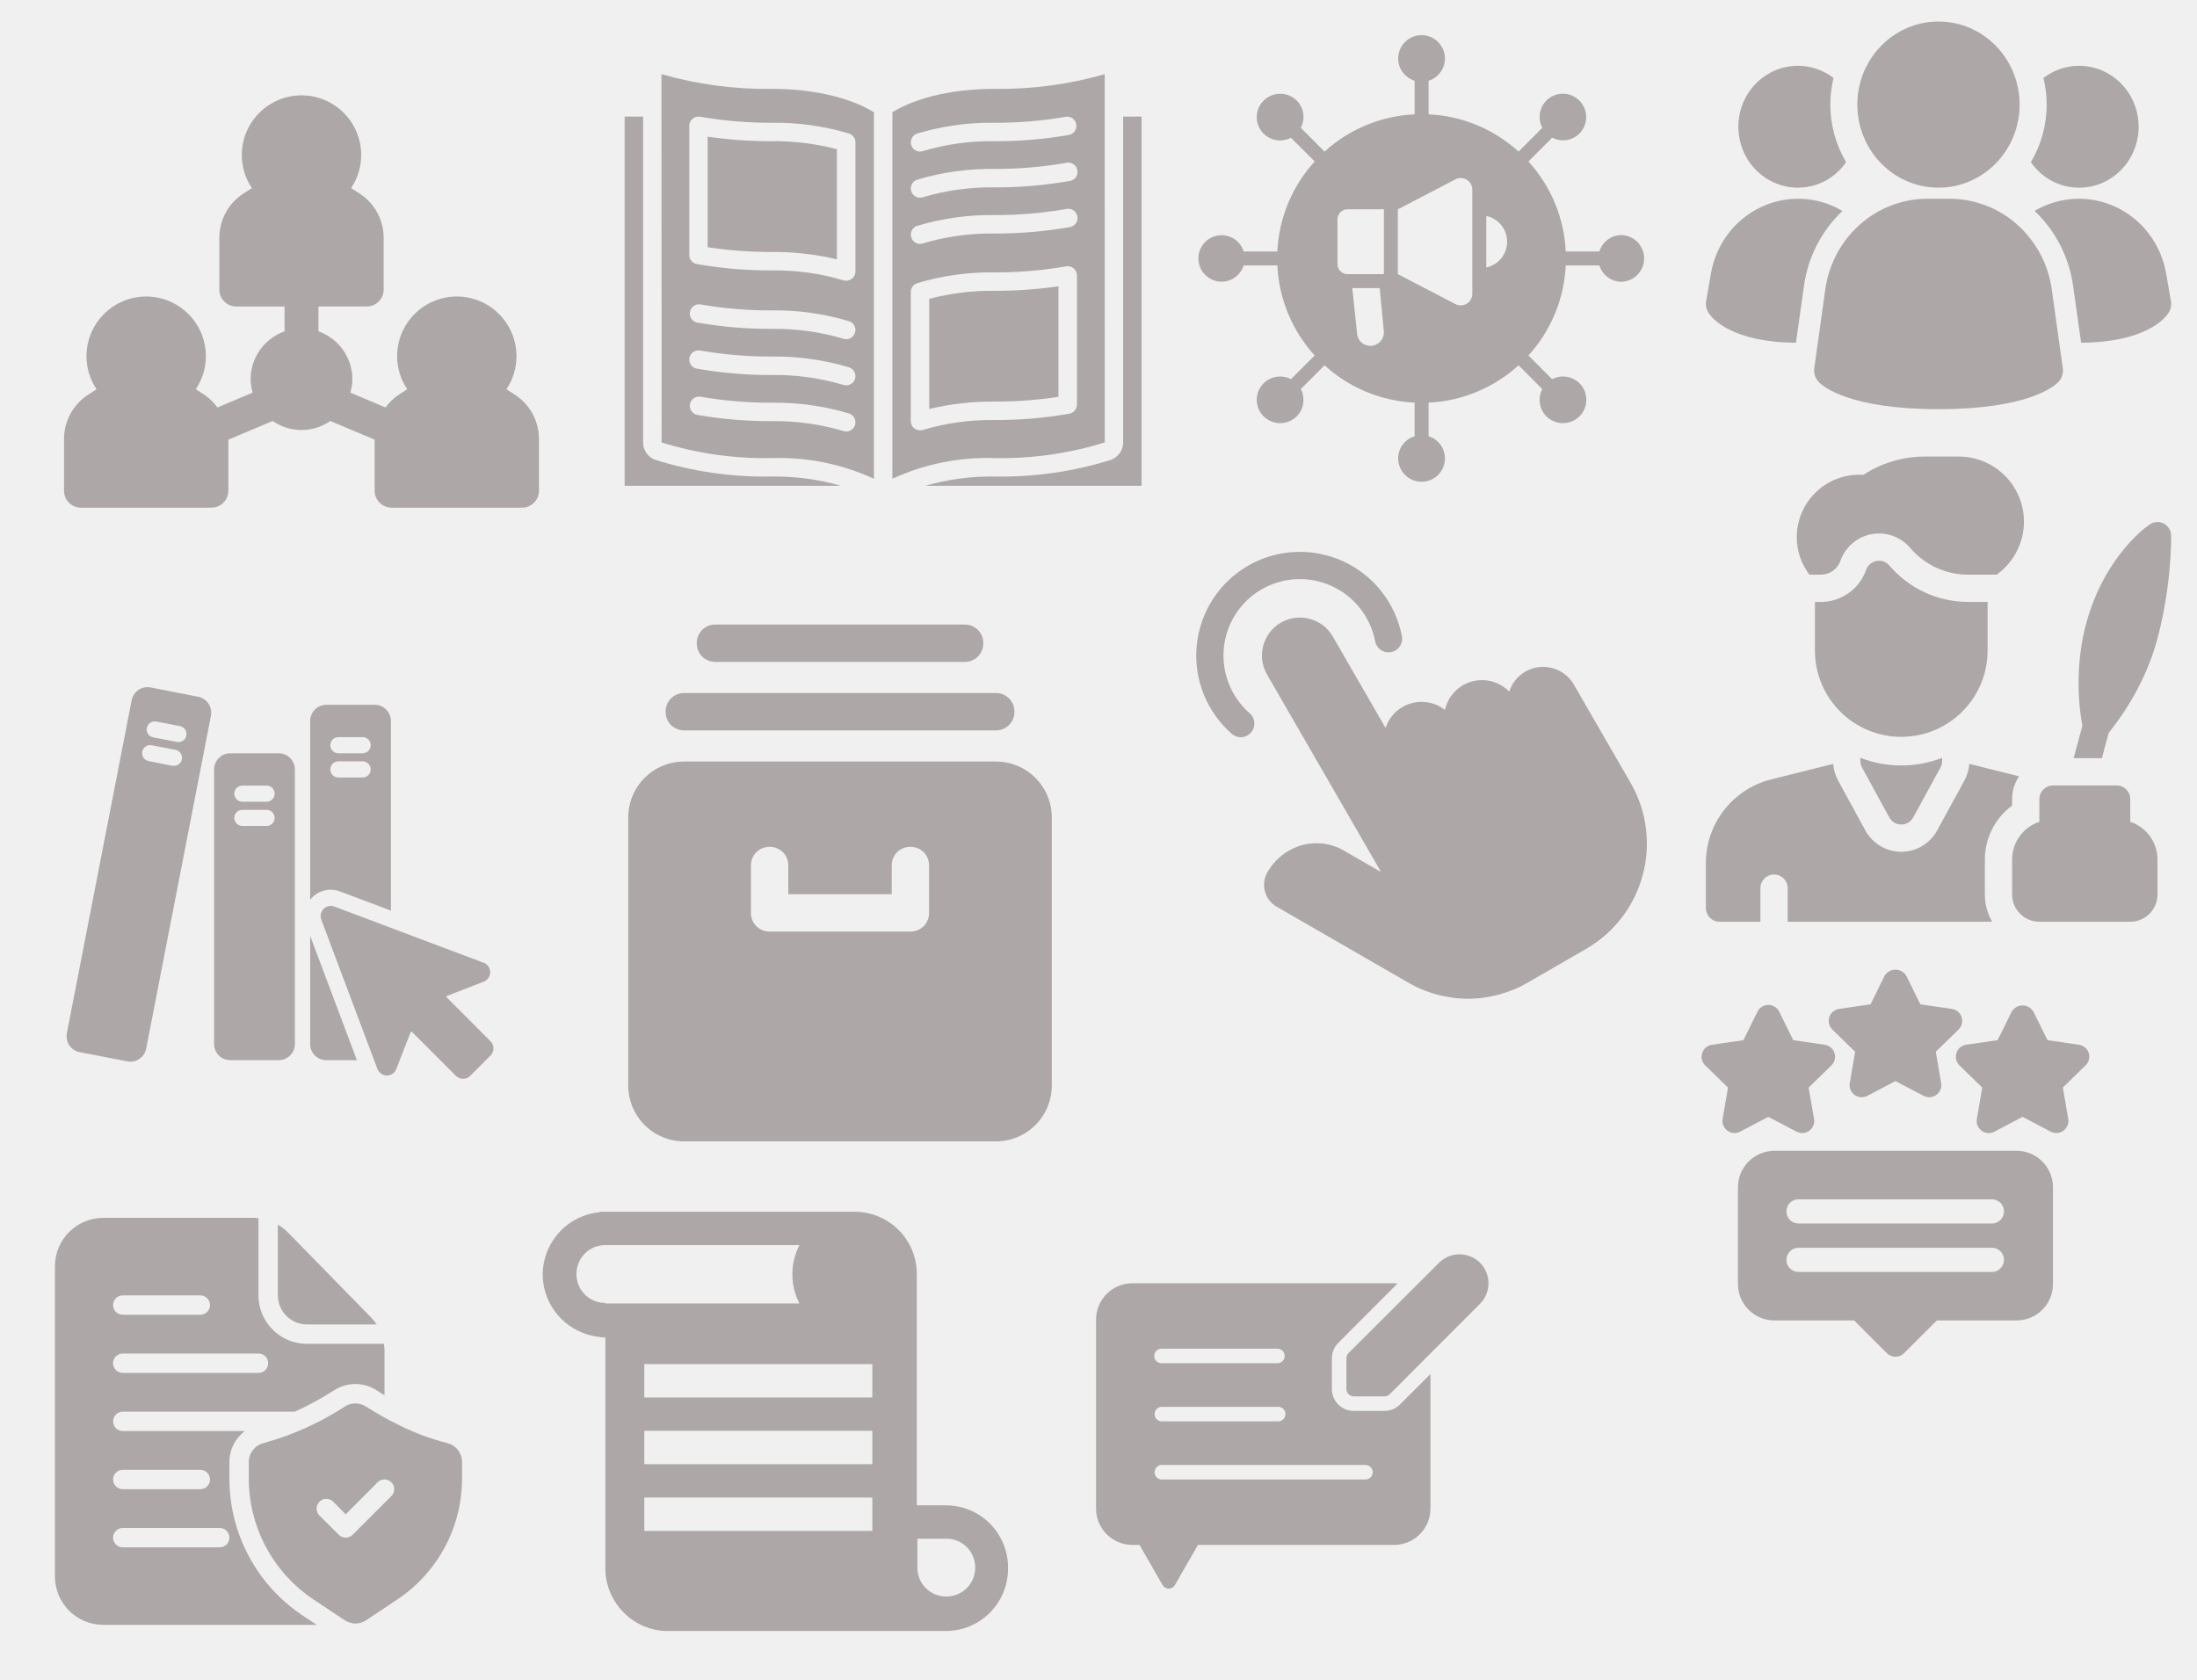
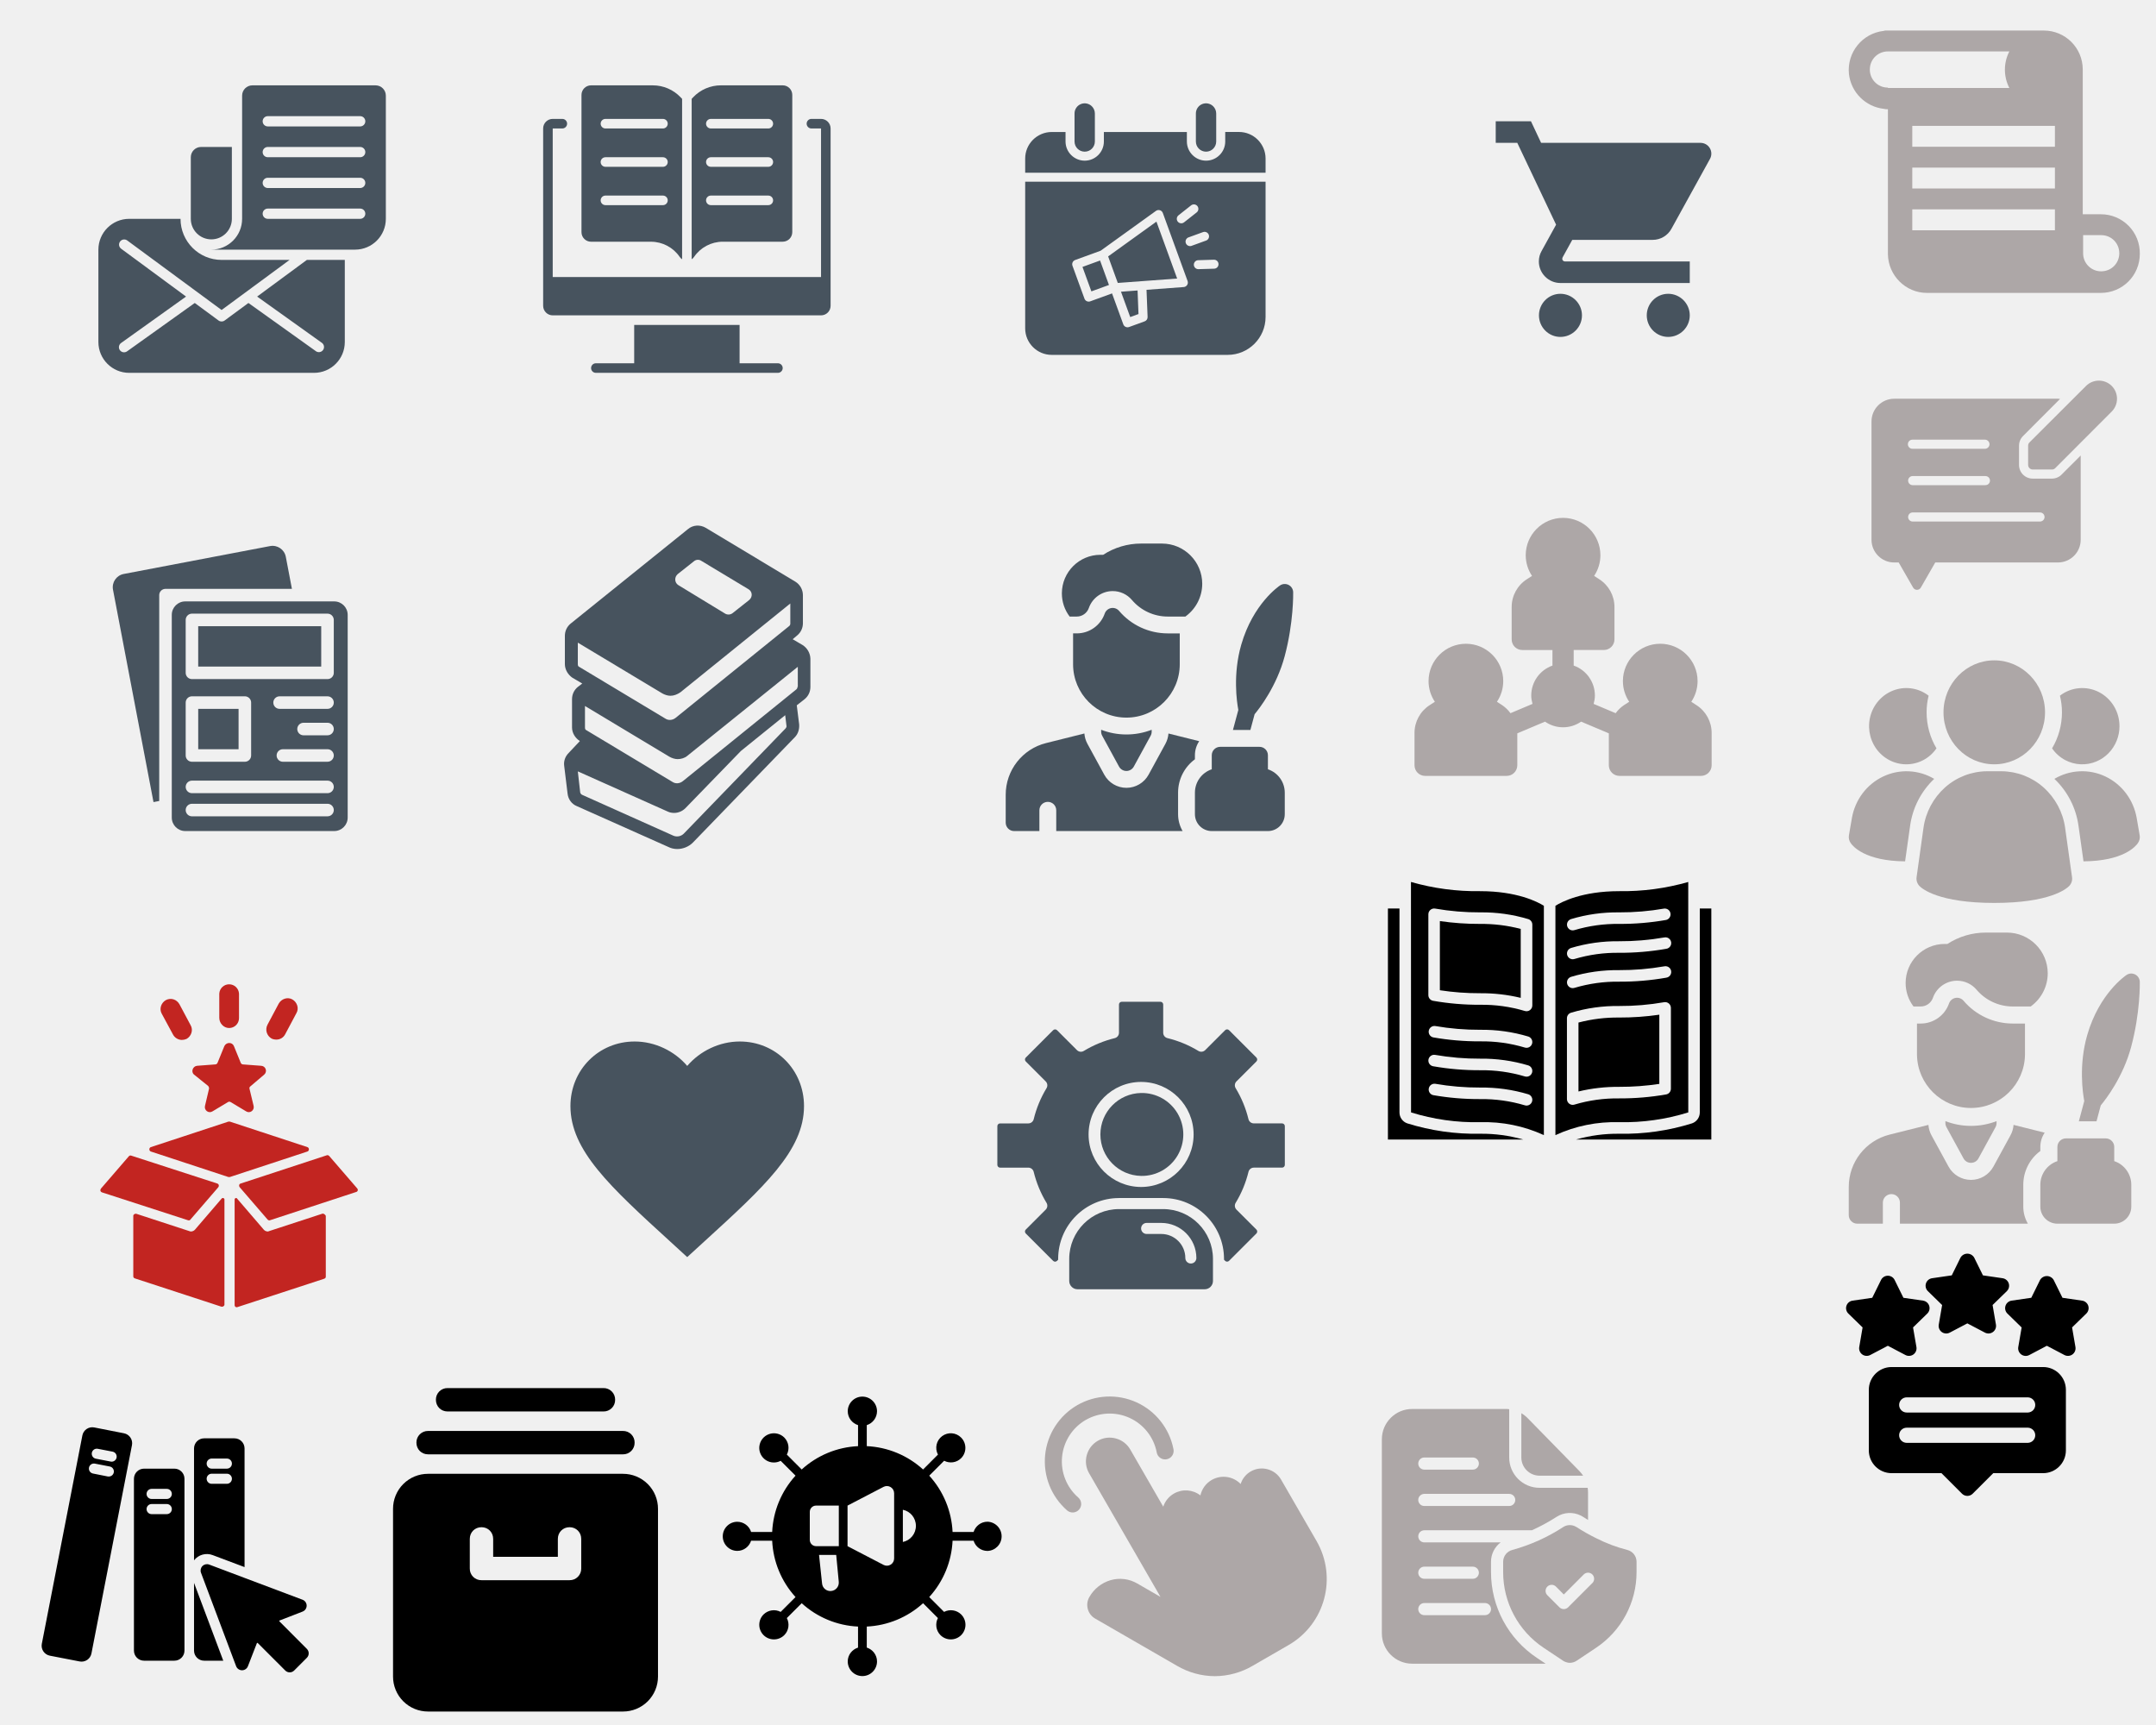
- <svg xmlns="http://www.w3.org/2000/svg" width="102" height="78" viewBox="0 0 102 78">
-   <view id="svg-sidebar-01" viewBox="28 0 26 26" />
-   <svg width="26" height="26" fill="none" viewBox="-1 -1 26 26" x="28">
-     <g clip-path="url(#aclip0_6001_8340)" fill="#ADA7A7">
+ <svg xmlns="http://www.w3.org/2000/svg" width="160" height="128" viewBox="0 0 160 128">
+   <view id="svg-controls-01" viewBox="0 0 34 34" />
+   <svg width="34" height="34" fill="none" viewBox="-1 -1 34 34">
+     <path d="M14.684 16.762a1.524 1.524 0 01-1.524-1.524v-4.572c0-.42.341-.761.762-.761h2.285v5.333c0 .841-.682 1.524-1.523 1.524z" fill="#47535E" />
+     <path d="M21.774 18.286l-3.692 2.72 4.823 3.446a.382.382 0 01-.444.62l-5.025-3.59-1.765 1.3a.38.38 0 01-.452 0l-1.765-1.3-5.026 3.59a.385.385 0 01-.532-.088.382.382 0 01.089-.532l4.823-3.446-4.827-3.557a.381.381 0 01.452-.613l7.012 5.167 5.045-3.717h-5.045a3.05 3.05 0 01-3.048-3.048h-3.81a2.288 2.288 0 00-2.285 2.286v6.857a2.288 2.288 0 002.286 2.286h13.714a2.288 2.288 0 002.286-2.286v-6.095h-2.814z" fill="#47535E" />
+     <path d="M14.682 17.524h10.667a2.286 2.286 0 002.285-2.286V6.095a.762.762 0 00-.762-.762H17.73a.762.762 0 00-.762.762v9.143a2.288 2.288 0 01-2.286 2.286zm3.81-2.667c0-.21.17-.38.38-.38h6.858a.38.38 0 110 .761h-6.858a.381.381 0 01-.38-.38zm0-2.286c0-.21.17-.38.38-.38h6.858a.38.38 0 110 .761h-6.858a.381.381 0 01-.38-.38zm0-2.285c0-.21.17-.381.38-.381h6.858a.38.38 0 110 .762h-6.858a.381.381 0 01-.38-.381zm0-2.286c0-.21.17-.381.38-.381h6.858a.38.38 0 110 .762h-6.858a.381.381 0 01-.38-.381z" fill="#47535E" />
+   </svg>
+   <view id="svg-controls-02" viewBox="34 0 34 34" />
+   <svg width="34" height="34" fill="none" viewBox="-1 -1 34 34" x="34">
+     <path fill-rule="evenodd" clip-rule="evenodd" d="M15.513 6.223l.107.113v11.903a.651.651 0 01-.178-.175 2.584 2.584 0 00-2.135-1.127H8.864a.71.71 0 01-.711-.711V6.045a.71.71 0 01.711-.712h4.582c.783 0 1.53.322 2.067.89zm-.96 1.955c0 .196-.16.355-.356.355H9.931a.355.355 0 110-.71h4.266c.197 0 .356.158.356.355zm0 2.844c0 .197-.16.356-.356.356H9.931a.355.355 0 110-.711h4.266c.197 0 .356.159.356.355zm0 2.845c0 .196-.16.355-.356.355H9.931a.355.355 0 110-.71h4.266c.197 0 .356.158.356.355zM16.33 18.24V6.335l.106-.113a2.844 2.844 0 012.067-.89h4.582a.71.71 0 01.711.711v10.182a.71.71 0 01-.711.71h-4.443c-.854 0-1.653.422-2.135 1.128a.652.652 0 01-.178.175zm5.688-9.707a.355.355 0 100-.71h-4.266a.355.355 0 100 .71h4.266zm0 2.845a.355.355 0 100-.711h-4.266a.355.355 0 100 .71h4.266zm0 2.844a.355.355 0 100-.71h-4.266a.355.355 0 100 .71h4.266z" fill="#47535E" />
+     <path d="M6.73 7.822a.355.355 0 110 .711h-.712v11.022H25.93V8.533h-.712a.355.355 0 110-.711h.712a.71.71 0 01.71.711V21.69a.71.71 0 01-.71.71H6.018a.71.71 0 01-.71-.71V8.533a.71.71 0 01.71-.711h.712zM12.064 23.111h7.822v2.845h2.844a.355.355 0 110 .71H9.22a.355.355 0 110-.71h2.844V23.11z" fill="#47535E" />
+   </svg>
+   <view id="svg-controls-03" viewBox="0 34 34 34" />
+   <svg width="34" height="34" fill="none" viewBox="-1 -1 34 34" y="34">
+     <path d="M16.704 17.6H13.71v2.995h2.995V17.6zM22.838 11.466h-9.129v2.995h9.129v-2.995z" fill="#47535E" />
+     <path d="M24.802 10.626a1 1 0 00-1-1H12.748a1 1 0 00-1 1v15.04a1 1 0 001 1h11.054a1 1 0 001-1v-15.04zM12.78 17.134c0-.258.209-.466.466-.466h3.926c.257 0 .465.208.465.466v3.926a.465.465 0 01-.465.465h-3.926a.465.465 0 01-.466-.465v-3.926zm10.526 8.44h-10.06a.465.465 0 110-.932h10.06a.465.465 0 110 .931zm0-1.718h-10.06a.465.465 0 110-.931h10.06a.465.465 0 110 .931zm0-2.331h-3.312a.465.465 0 110-.931h3.312a.465.465 0 110 .93zm0-1.963h-1.78a.465.465 0 110-.931h1.78a.465.465 0 110 .93zm0-1.963h-3.558a.465.465 0 110-.93h3.558a.465.465 0 110 .93zm.465-2.674a.465.465 0 01-.465.466h-10.06a.465.465 0 01-.466-.466V11c0-.257.209-.466.466-.466h10.06c.257 0 .465.209.465.466v3.925z" fill="#47535E" />
+     <path d="M20.21 6.315a1 1 0 00-1.17-.794L8.181 7.59a1 1 0 00-.795 1.17l3.005 15.757.425-.081V9.16c0-.257.208-.465.465-.465h9.383l-.454-2.38z" fill="#47535E" />
+   </svg>
+   <view id="svg-controls-04" viewBox="34 34 34 34" />
+   <svg width="34" height="34" fill="none" viewBox="-1 -1 34 34" x="34" y="34">
+     <path d="M24.56 12.863l-.733-.43.328-.278c.278-.227.43-.555.43-.91V9.149a1.18 1.18 0 00-.556-.985L17.383 4.17c-.43-.253-.96-.227-1.34.101l-8.693 7c-.278.227-.43.556-.43.91v2.097c0 .404.228.784.557 1.011l.733.43-.329.252c-.278.228-.43.556-.43.91v2.098c0 .404.228.783.582 1.01l-.834.885c-.253.252-.38.606-.329.96l.253 2.072c.05.405.303.758.682.91l6.798 3.032c.202.102.43.152.657.152.43 0 .86-.177 1.162-.48l7.556-7.809c.253-.252.354-.606.329-.96l-.177-1.415.581-.455c.278-.227.43-.556.43-.91v-2.097a1.247 1.247 0 00-.581-1.011zm-9.275-5.256l1.213-.96a.454.454 0 01.556-.026l3.488 2.098c.303.177.328.58.05.808l-1.213.96a.497.497 0 01-.556.051l-3.487-2.123c-.278-.176-.303-.58-.05-.808zM7.982 14.48c-.076-.025-.101-.1-.101-.202v-1.592l6.267 3.765c.177.101.404.177.607.177.252 0 .505-.1.732-.252L23.65 9.78v1.491a.23.23 0 01-.076.177l-8.44 6.823c-.228.177-.531.202-.758.05l-6.394-3.84zm15.314 4.574l-7.556 7.809a.706.706 0 01-.758.152L8.21 23.982c-.076-.025-.127-.101-.152-.177l-.177-1.567 6.671 2.982c.152.076.329.101.48.101.304 0 .607-.126.835-.353l4.119-4.246 3.285-2.653.1.834a.279.279 0 01-.075.151zm.884-3.083a.23.23 0 01-.075.177l-8.44 6.823c-.228.177-.531.202-.759.05l-6.393-3.84c-.076-.026-.101-.102-.101-.203v-1.592l6.267 3.766c.177.1.404.177.606.177.253 0 .531-.076.733-.253l8.188-6.596v1.491h-.026z" fill="#47535E" />
+   </svg>
+   <view id="svg-controls-05" viewBox="68 0 34 34" />
+   <svg width="34" height="34" fill="none" viewBox="-1 -1 34 34" x="68">
+     <path d="M24.92 19.957v-7.474H7.08v10.884c0 .54.222 1.033.578 1.389.356.355.848.577 1.389.577h13.059a2.813 2.813 0 002.814-2.813v-2.564.001zm-6.041-4.465a.333.333 0 11-.413-.522l.928-.732a.332.332 0 11.413.523l-.928.731zm.528 1.757a.334.334 0 01-.228-.626l1.11-.404a.334.334 0 01.229.627l-1.11.403zm.516 1.724a.333.333 0 01-.018-.665l1.18-.036a.333.333 0 01.02.666l-1.182.035zm-3.838 1.532l.08 2.015a.332.332 0 01-.22.326l-1.156.42a.334.334 0 01-.427-.198l-.836-2.296-1.619.589a.334.334 0 01-.427-.2l-.89-2.441a.334.334 0 01.2-.427l1.89-.689 4.107-2.957a.334.334 0 01.508.156l1.838 5.05a.334.334 0 01-.29.447l-2.76.205h.002zm-2.787-.359l-.66-1.815-1.306.475.661 1.815 1.305-.475zm-.061-2.12l.716 1.969 4.405-.326-1.537-4.224-3.584 2.581zm.953 2.62l.685 1.881.614-.224-.068-1.749-1.23.092zm10.73-8.831V10.76c0-.54-.222-1.032-.578-1.389a1.962 1.962 0 00-1.389-.578h-1.027V9.5c0 .392-.16.748-.418 1.005a1.42 1.42 0 01-2.01 0A1.42 1.42 0 0119.08 9.5v-.705h-6.16V9.5c0 .392-.16.748-.417 1.005a1.42 1.42 0 01-2.01 0 1.419 1.419 0 01-.418-1.005v-.705H9.047c-.54 0-1.032.222-1.39.578a1.963 1.963 0 00-.577 1.389v1.054h17.84zm-3.885-4.926a.753.753 0 00-1.287.532V9.5a.753.753 0 101.509 0V7.421a.76.76 0 00-.222-.532zm-9.005 0a.753.753 0 00-1.287.532V9.5a.753.753 0 101.509 0V7.421a.753.753 0 00-.222-.532z" fill="#47535E" />
+   </svg>
+   <view id="svg-controls-06" viewBox="68 34 34 34" />
+   <svg width="34" height="34" fill="none" viewBox="-1 -1 34 34" x="68" y="34">
+     <path d="M12.718 19.15v.142c0 .104.026.207.076.299l1.25 2.291a.625.625 0 001.098 0l1.25-2.291a.626.626 0 00.076-.3v-.14a5.182 5.182 0 01-1.875.349c-.66 0-1.293-.124-1.875-.35zm5.833-4.858V12h-.892a4.739 4.739 0 01-3.61-1.67.625.625 0 00-1.066.199 2.197 2.197 0 01-2.074 1.47h-.274v2.292a3.958 3.958 0 007.916 0z" fill="#47535E" />
+     <path d="M10.91 10.75c.402 0 .761-.255.894-.634a1.879 1.879 0 011.772-1.256c.55 0 1.07.241 1.426.66a3.482 3.482 0 002.658 1.23h1.309l.055-.042A3 3 0 0020.22 8.32a2.99 2.99 0 00-2.986-2.986h-1.554a5.153 5.153 0 00-2.814.834h-.203a2.863 2.863 0 00-2.86 2.86c0 .63.203 1.23.578 1.723h.53zm8.767 10.59v-.298c0-.372.11-.736.318-1.044l-2.282-.57a1.88 1.88 0 01-.223.761l-1.25 2.292a1.874 1.874 0 01-3.292 0l-1.25-2.292a1.88 1.88 0 01-.224-.762l-2.84.71a3.952 3.952 0 00-2.999 3.84v2.065c0 .345.28.625.625.625h1.875v-1.542a.625.625 0 011.25 0v1.542h9.378c-.22-.38-.336-.811-.336-1.25v-1.6a3.073 3.073 0 011.25-2.477zm5.417.743v-1.041a.625.625 0 00-.625-.625h-2.917a.625.625 0 00-.625.625v1.041a1.828 1.828 0 00-1.25 1.735v1.599c0 .69.56 1.25 1.25 1.25h4.167c.69 0 1.25-.56 1.25-1.25v-1.6c0-.786-.504-1.485-1.25-1.734zm-1.301-2.916l.314-1.171c.37-.445 1.634-2.076 2.229-4.294.67-2.502.634-4.665.632-4.756a.625.625 0 00-.97-.508c-.081.054-1.999 1.351-2.88 4.39-.64 2.21-.33 4.27-.22 4.852l-.4 1.487h1.295z" fill="#47535E" />
+   </svg>
+   <view id="svg-controls-07" viewBox="0 68 34 34" />
+   <svg width="34" height="34" fill="none" viewBox="-1 -1 34 34" y="68">
+     <path d="M14.44 11.574c.05.05.075.126.075.202l-.303 1.287c-.076.329.278.581.556.404l1.136-.681a.19.19 0 01.227 0l1.136.681c.278.177.631-.075.555-.404l-.303-1.262c-.025-.076 0-.151.076-.202l1.01-.858a.372.372 0 00-.227-.657l-1.338-.1a.19.19 0 01-.177-.127l-.505-1.237c-.126-.303-.555-.303-.707 0l-.505 1.237a.19.19 0 01-.177.126l-1.338.101c-.328.026-.48.455-.227.657l1.035.833zM15.455 19.93l-1.994 2.323a.405.405 0 01-.278.126c-.05 0-.076 0-.126-.025l-3.939-1.287c-.1-.026-.227.05-.227.151v4.494c0 .076.05.126.126.151l6.413 2.096c.1.025.227-.05.227-.152v-7.826c-.025-.076-.126-.126-.202-.05zM21.81 16.118l-5.755-1.893h-.101l-5.757 1.893c-.151.05-.151.278 0 .329l5.757 1.893h.1l5.757-1.893c.151-.051.151-.278 0-.329zM22.9 21.067l-3.938 1.287c-.05.026-.076.026-.101.026a.405.405 0 01-.278-.127l-1.994-2.322c-.05-.076-.177-.026-.177.075v7.827c0 .126.1.202.227.151l6.413-2.095c.076-.025.126-.076.126-.152v-4.519c-.05-.1-.177-.202-.278-.151z" fill="#C22521" />
+     <path d="M25.5 19.173l-2.071-2.398c-.05-.05-.126-.076-.177-.05l-6.387 2.095c-.126.025-.152.176-.076.277l2.07 2.399c.05.05.127.076.177.05l6.387-2.095c.127-.025.177-.177.076-.278zM13.13 21.496l2.07-2.399c.075-.1.05-.227-.076-.277l-6.387-2.07c-.076-.026-.127 0-.177.05l-2.07 2.398c-.076.101-.05.228.075.278l6.388 2.07c.075.026.151 0 .177-.05zM16.005 7.282a.733.733 0 00.732-.732V4.732a.733.733 0 00-1.464 0v1.793c0 .403.328.757.732.757zM19.158 8.065c.101.05.227.076.354.076.277 0 .53-.152.656-.404l.833-1.566c.202-.353.05-.808-.303-1.01-.353-.201-.808-.05-1.01.303l-.833 1.566a.768.768 0 00.303 1.035zM11.837 7.762a.757.757 0 00.656.404.891.891 0 00.354-.076c.353-.202.505-.657.303-1.01l-.834-1.565c-.202-.354-.63-.505-1.01-.303-.353.202-.504.656-.302 1.01l.833 1.54z" fill="#C22521" />
+   </svg>
+   <view id="svg-controls-08" viewBox="34 68 34 34" />
+   <svg width="34" height="34" fill="none" viewBox="-1 -1 34 34" x="34" y="68">
+     <path d="M16 24.282l-1.257-1.151c-4.463-4.072-7.41-6.767-7.41-10.054 0-2.694 2.098-4.795 4.767-4.795 1.508 0 2.955.706 3.9 1.813.945-1.107 2.392-1.813 3.9-1.813 2.67 0 4.767 2.101 4.767 4.795 0 3.287-2.947 5.982-7.41 10.054L16 24.28z" fill="#47535E" />
+   </svg>
+   <view id="svg-controls-09" viewBox="68 68 34 34" />
+   <svg width="34" height="34" fill="none" viewBox="-1 -1 34 34" x="68" y="68">
+     <path d="M14.041 19.898h3.282a4.518 4.518 0 014.513 4.512v.065l.083.083a.204.204 0 00.29 0l2.031-2.03a.204.204 0 000-.291l-1.48-1.48a.41.41 0 01-.06-.503 8.152 8.152 0 00.952-2.3.41.41 0 01.398-.313h2.094a.205.205 0 00.205-.205v-2.872a.205.205 0 00-.205-.205H24.05a.41.41 0 01-.399-.313c-.199-.815-.52-1.589-.951-2.3a.41.41 0 01.06-.503l1.48-1.48a.205.205 0 000-.29l-2.03-2.03a.204.204 0 00-.291 0l-1.48 1.479a.41.41 0 01-.503.06 8.15 8.15 0 00-2.3-.951.41.41 0 01-.313-.399V5.54a.205.205 0 00-.205-.206h-2.872a.205.205 0 00-.205.205v2.094a.41.41 0 01-.313.399c-.814.2-1.589.52-2.3.952a.41.41 0 01-.503-.06l-1.48-1.48a.204.204 0 00-.29 0l-2.03 2.03a.204.204 0 000 .29l1.479 1.48a.41.41 0 01.06.503 8.15 8.15 0 00-.951 2.3.41.41 0 01-.398.313H5.22a.205.205 0 00-.205.205v2.872c0 .113.092.205.205.205h2.094c.189 0 .353.13.398.313.2.815.52 1.589.952 2.3a.41.41 0 01-.06.503l-1.48 1.48a.204.204 0 000 .29l2.03 2.031a.204.204 0 00.29 0l.083-.083v-.065a4.518 4.518 0 014.513-4.512zm1.641-8.616a3.902 3.902 0 013.898 3.898 3.902 3.902 0 01-3.898 3.897 3.902 3.902 0 01-3.897-3.898 3.902 3.902 0 013.897-3.897z" fill="#47535E" />
+     <path d="M10.964 26.667H20.4c.34 0 .616-.276.616-.616V24.41a3.697 3.697 0 00-3.693-3.692h-3.282a3.697 3.697 0 00-3.692 3.692v1.641c0 .34.276.616.615.616zm5.129-4.923h1.088a2.607 2.607 0 012.604 2.603.41.41 0 01-.82 0c0-.983-.8-1.783-1.784-1.783h-1.088a.41.41 0 010-.82zM15.683 18.256a3.077 3.077 0 100-6.153 3.077 3.077 0 000 6.153z" fill="#47535E" />
+   </svg>
+   <view id="svg-controls-10" viewBox="102 0 34 34" />
+   <svg width="34" height="34" fill="none" viewBox="-1 -1 34 34" x="102">
+     <path d="M12.8 20.8c-.88 0-1.592.72-1.592 1.6 0 .88.712 1.6 1.592 1.6.88 0 1.6-.72 1.6-1.6 0-.88-.72-1.6-1.6-1.6zM8 8v1.6h1.6l2.88 6.072-1.08 1.96c-.128.224-.2.488-.2.768 0 .88.72 1.6 1.6 1.6h9.6v-1.6h-9.264a.198.198 0 01-.2-.2l.024-.096.72-1.304h5.96c.6 0 1.128-.328 1.4-.824l2.864-5.192A.802.802 0 0023.2 9.6H11.368L10.616 8H8zm12.8 12.8c-.88 0-1.592.72-1.592 1.6 0 .88.712 1.6 1.592 1.6.88 0 1.6-.72 1.6-1.6 0-.88-.72-1.6-1.6-1.6z" fill="#47535E" />
+   </svg>
+   <view id="svg-sidebar-01" viewBox="102 62 26 26" />
+   <svg width="26" height="26" viewBox="-1 -1 26 26" x="102" y="62">
+     <g clip-path="url(#kclip0_6001_8340)">
      <path d="M1.71 2.444l.006 17.1c1.658.516 3.39.762 5.127.726 1.63-.05 3.248.278 4.73.959V4.211c-.472-.293-1.99-1.084-4.73-1.084a17.651 17.651 0 01-5.132-.683zm8.986 16.293a.429.429 0 01-.537.28 11.052 11.052 0 00-3.318-.461 19.768 19.768 0 01-3.487-.294.429.429 0 01.152-.843 18.94 18.94 0 003.335.28c1.21-.016 2.416.152 3.575.5a.428.428 0 01.28.538zm0-2.143a.429.429 0 01-.537.28 11.049 11.049 0 00-3.318-.46 19.758 19.758 0 01-3.487-.295.428.428 0 01.152-.843c1.101.191 2.217.285 3.335.28 1.21-.016 2.416.153 3.575.5a.43.43 0 01.28.538zm0-2.143a.43.43 0 01-.537.28 11.052 11.052 0 00-3.318-.46 19.768 19.768 0 01-3.487-.295.429.429 0 01.152-.843 18.94 18.94 0 003.335.28c1.21-.016 2.416.153 3.575.5a.43.43 0 01.28.538zm.02-8.842v6a.43.43 0 01-.557.408 11.055 11.055 0 00-3.318-.46 19.806 19.806 0 01-3.487-.294.428.428 0 01-.353-.421v-6a.429.429 0 01.505-.422c1.101.192 2.217.285 3.335.28a11.89 11.89 0 013.575.5.429.429 0 01.3.409z" />
      <path fill-rule="evenodd" clip-rule="evenodd" d="M20.141 17.426v-5.132c-.988.143-1.985.213-2.983.21a11.383 11.383 0 00-3.017.372v5.114a12.46 12.46 0 013.017-.343c.999.004 1.996-.07 2.983-.22zM3.855 5.346v5.133c.988.15 1.985.225 2.983.221a12.46 12.46 0 013.017.343V5.929c-.984-.258-1.999-.383-3.017-.372a20.33 20.33 0 01-2.983-.21z" />
      <path fill-rule="evenodd" clip-rule="evenodd" d="M1.433 20.356a.857.857 0 01-.576-.812V4.414H0v17.142h10.04a11.17 11.17 0 00-3.199-.429 17.028 17.028 0 01-5.408-.771z" />
      <path d="M22.29 19.544l-.003-17.099a17.648 17.648 0 01-5.127.682c-2.741 0-4.259.79-4.73 1.084v17.018c1.481-.681 3.1-1.01 4.73-.959 1.738.035 3.47-.21 5.13-.726zM13.586 5.2a11.892 11.892 0 013.574-.5 18.954 18.954 0 003.336-.28.429.429 0 01.151.843c-1.151.201-2.318.3-3.487.294a11.051 11.051 0 00-3.317.46.421.421 0 01-.407-.083.429.429 0 01.15-.734zm0 2.143a11.892 11.892 0 013.574-.5 18.955 18.955 0 003.336-.28.429.429 0 11.151.843c-1.151.2-2.318.3-3.487.294a11.051 11.051 0 00-3.317.46.421.421 0 01-.407-.084.428.428 0 01.15-.733zm0 2.143a11.892 11.892 0 013.574-.5 18.955 18.955 0 003.336-.28.429.429 0 11.151.843c-1.151.2-2.318.3-3.487.294a11.053 11.053 0 00-3.317.46.42.42 0 01-.407-.084.428.428 0 01.15-.733zm.129 9.498a.429.429 0 01-.43-.428v-6a.429.429 0 01.3-.408 11.879 11.879 0 013.575-.5 18.94 18.94 0 003.336-.281.428.428 0 01.504.422v6a.429.429 0 01-.353.421c-1.151.201-2.318.3-3.487.294a11.052 11.052 0 00-3.317.46.431.431 0 01-.128.02z" />
      <path fill-rule="evenodd" clip-rule="evenodd" d="M23.144 4.413v15.131a.858.858 0 01-.575.812c-1.75.546-3.576.807-5.41.771a11.153 11.153 0 00-3.198.429H24V4.413h-.857z" />
    </g>
    <defs>
-       <clipPath id="aclip0_6001_8340">
+       <clipPath id="kclip0_6001_8340">
        <path fill="#fff" d="M0 0h24v24H0z" />
      </clipPath>
    </defs>
  </svg>
-   <view id="svg-sidebar-02" viewBox="0 28 26 26" />
-   <svg width="26" height="26" fill="none" viewBox="-1 -1 26 26" y="28">
-     <path d="M8.197 3.353L5.99 2.92a.75.75 0 00-.878.597L2.104 18.975a.751.751 0 00.596.881l2.209.428a.747.747 0 00.877-.593l3.008-15.46a.75.75 0 00-.597-.878zm-1.12 3.21c-.026 0-.051-.001-.076-.004L5.9 6.34a.374.374 0 01.142-.735l1.106.214a.375.375 0 01-.07.743zM7.29 5.46a.415.415 0 01-.071-.007l-1.107-.214a.374.374 0 01.143-.735l1.106.214a.375.375 0 01-.071.742zm4.65.518H9.69a.752.752 0 00-.75.75v12.75a.75.75 0 00.75.75h2.25a.748.748 0 00.75-.75V6.728a.75.75 0 00-.75-.75zm-.563 3.375h-1.125a.375.375 0 110-.75h1.125a.375.375 0 010 .75zm0-1.125h-1.125a.375.375 0 110-.75h1.125a.375.375 0 010 .75zm2.022 6.225v5.025a.75.75 0 00.75.75h1.42l-2.17-5.775zm3-10.725h-2.25a.752.752 0 00-.75.75v8.302a1.21 1.21 0 011.387-.386l2.363.889V4.478a.752.752 0 00-.75-.75zm-.563 3.375h-1.125a.375.375 0 010-.75h1.125a.375.375 0 010 .75zm0-1.125h-1.125a.375.375 0 010-.75h1.125a.375.375 0 010 .75zm5.936 14.036l-.94.941a.467.467 0 01-.665 0l-2.04-2.04a.039.039 0 00-.016-.01.039.039 0 00-.047.021l-.664 1.71a.469.469 0 01-.878-.003l-.153-.405-2.453-6.525a.473.473 0 01.608-.608l2.625.99 4.305 1.62a.47.47 0 01.003.878l-1.71.663a.037.037 0 00-.023.048.037.037 0 00.012.016l2.036 2.04a.47.47 0 010 .664z" fill="#ADA7A7" />
+   <view id="svg-sidebar-02" viewBox="0 102 26 26" />
+   <svg width="26" height="26" viewBox="-1 -1 26 26" y="102">
+     <path d="M8.197 3.353L5.99 2.92a.75.75 0 00-.878.597L2.104 18.975a.751.751 0 00.596.881l2.209.428a.747.747 0 00.877-.593l3.008-15.46a.75.75 0 00-.597-.878zm-1.12 3.21c-.026 0-.051-.001-.076-.004L5.9 6.34a.374.374 0 01.142-.735l1.106.214a.375.375 0 01-.07.743zM7.29 5.46a.415.415 0 01-.071-.007l-1.107-.214a.374.374 0 01.143-.735l1.106.214a.375.375 0 01-.071.742zm4.65.518H9.69a.752.752 0 00-.75.75v12.75a.75.75 0 00.75.75h2.25a.748.748 0 00.75-.75V6.728a.75.75 0 00-.75-.75zm-.563 3.375h-1.125a.375.375 0 110-.75h1.125a.375.375 0 010 .75zm0-1.125h-1.125a.375.375 0 110-.75h1.125a.375.375 0 010 .75zm2.022 6.225v5.025a.75.75 0 00.75.75h1.42l-2.17-5.775zm3-10.725h-2.25a.752.752 0 00-.75.75v8.302a1.21 1.21 0 011.387-.386l2.363.889V4.478a.752.752 0 00-.75-.75zm-.563 3.375h-1.125a.375.375 0 010-.75h1.125a.375.375 0 010 .75zm0-1.125h-1.125a.375.375 0 010-.75h1.125a.375.375 0 010 .75zm5.936 14.036l-.94.941a.467.467 0 01-.665 0l-2.04-2.04a.039.039 0 00-.016-.01.039.039 0 00-.047.021l-.664 1.71a.469.469 0 01-.878-.003l-.153-.405-2.453-6.525a.473.473 0 01.608-.608l2.625.99 4.305 1.62a.47.47 0 01.003.878l-1.71.663a.037.037 0 00-.023.048.037.037 0 00.012.016l2.036 2.04a.47.47 0 010 .664z" />
  </svg>
-   <view id="svg-sidebar-03" viewBox="54 0 24 24" />
-   <svg width="24" height="24" fill="none" viewBox="-1 -1 24 24" x="54">
-     <g clip-path="url(#cclip0_6001_8354)">
-       <path d="M20.28 9.916c-.484 0-.89.323-1.028.76h-1.56a6.66 6.66 0 00-1.732-4.178l1.106-1.106c.406.212.92.152 1.261-.19.42-.423.42-1.106 0-1.529a1.078 1.078 0 00-1.72 1.262L15.503 6.04a6.66 6.66 0 00-4.178-1.732v-1.56a1.086 1.086 0 00.76-1.032A1.088 1.088 0 0010.997.632c-.596 0-1.084.488-1.084 1.084 0 .488.324.894.764 1.033v1.56A6.662 6.662 0 006.495 6.04L5.393 4.935c.212-.407.151-.92-.19-1.266a1.09 1.09 0 00-1.854.685 1.084 1.084 0 001.586 1.043l1.102 1.101a6.66 6.66 0 00-1.733 4.178H2.741a1.078 1.078 0 00-1.024-.756 1.08 1.08 0 100 2.16c.48 0 .885-.32 1.024-.756h1.563a6.672 6.672 0 001.733 4.182l-1.102 1.101a1.092 1.092 0 00-1.27.19 1.084 1.084 0 000 1.534 1.09 1.09 0 001.538 0c.341-.341.402-.855.19-1.266l1.102-1.102a6.662 6.662 0 004.181 1.733v1.56c-.44.138-.764.544-.764 1.027a1.086 1.086 0 002.173 0c0-.483-.324-.89-.76-1.028v-1.56a6.66 6.66 0 004.177-1.732l1.101 1.102c-.211.41-.15.925.19 1.266a1.09 1.09 0 001.538 0 1.085 1.085 0 000-1.534 1.092 1.092 0 00-1.27-.19l-1.101-1.101a6.673 6.673 0 001.732-4.182h1.56a1.079 1.079 0 001.028.76 1.085 1.085 0 000-2.169zm-11.59 5.14a.616.616 0 01-.683-.553l-.225-2.125h1.274l.19 1.991a.625.625 0 01-.557.687zm.56-3.326H7.563a.467.467 0 01-.467-.467V9.185c0-.259.207-.466.467-.466H9.25v3.01zm4.105.914a.537.537 0 01-.785.476L9.897 11.73v-3.01l2.673-1.391a.537.537 0 01.785.476v4.84zm.648-1.225v-2.39c.557.113.967.606.967 1.193 0 .592-.41 1.08-.967 1.197z" fill="#ADA7A7" />
+   <view id="svg-sidebar-03" viewBox="52 102 24 24" />
+   <svg width="24" height="24" viewBox="-1 -1 24 24" x="52" y="102">
+     <g clip-path="url(#mclip0_6001_8354)">
+       <path d="M20.28 9.916c-.484 0-.89.323-1.028.76h-1.56a6.66 6.66 0 00-1.732-4.178l1.106-1.106c.406.212.92.152 1.261-.19.42-.423.42-1.106 0-1.529a1.078 1.078 0 00-1.72 1.262L15.503 6.04a6.66 6.66 0 00-4.178-1.732v-1.56a1.086 1.086 0 00.76-1.032A1.088 1.088 0 0010.997.632c-.596 0-1.084.488-1.084 1.084 0 .488.324.894.764 1.033v1.56A6.662 6.662 0 006.495 6.04L5.393 4.935c.212-.407.151-.92-.19-1.266a1.09 1.09 0 00-1.854.685 1.084 1.084 0 001.586 1.043l1.102 1.101a6.66 6.66 0 00-1.733 4.178H2.741a1.078 1.078 0 00-1.024-.756 1.08 1.08 0 100 2.16c.48 0 .885-.32 1.024-.756h1.563a6.672 6.672 0 001.733 4.182l-1.102 1.101a1.092 1.092 0 00-1.27.19 1.084 1.084 0 000 1.534 1.09 1.09 0 001.538 0c.341-.341.402-.855.19-1.266l1.102-1.102a6.662 6.662 0 004.181 1.733v1.56c-.44.138-.764.544-.764 1.027a1.086 1.086 0 002.173 0c0-.483-.324-.89-.76-1.028v-1.56a6.66 6.66 0 004.177-1.732l1.101 1.102c-.211.41-.15.925.19 1.266a1.09 1.09 0 001.538 0 1.085 1.085 0 000-1.534 1.092 1.092 0 00-1.27-.19l-1.101-1.101a6.673 6.673 0 001.732-4.182h1.56a1.079 1.079 0 001.028.76 1.085 1.085 0 000-2.169zm-11.59 5.14a.616.616 0 01-.683-.553l-.225-2.125h1.274l.19 1.991a.625.625 0 01-.557.687zm.56-3.326H7.563a.467.467 0 01-.467-.467V9.185c0-.259.207-.466.467-.466H9.25v3.01zm4.105.914a.537.537 0 01-.785.476L9.897 11.73v-3.01l2.673-1.391a.537.537 0 01.785.476v4.84zm.648-1.225v-2.39c.557.113.967.606.967 1.193 0 .592-.41 1.08-.967 1.197z" />
    </g>
    <defs>
-       <clipPath id="cclip0_6001_8354">
+       <clipPath id="mclip0_6001_8354">
        <path fill="#fff" transform="translate(.2 .2)" d="M0 0h21.6v21.6H0z" />
      </clipPath>
    </defs>
  </svg>
-   <view id="svg-sidebar-04" viewBox="26 28 26 26" />
-   <svg width="26" height="26" fill="none" viewBox="-1 -1 26 26" x="26" y="28">
-     <g clip-path="url(#dclip0_6001_8358)">
-       <path d="M19.228 6.361H4.77a2.592 2.592 0 00-2.602 2.603v12.434A2.592 2.592 0 004.77 24h14.458a2.592 2.592 0 002.603-2.602V8.964a2.592 2.592 0 00-2.603-2.603zm-3.094 7.027a.852.852 0 01-.867.867H8.732a.852.852 0 01-.868-.867V11.19c0-.491.376-.867.868-.867.491 0 .867.376.867.867v1.33h4.8v-1.33c0-.491.376-.867.868-.867.491 0 .867.376.867.867v2.198zm3.094-10.207H4.77a.852.852 0 00-.867.867c0 .492.376.868.867.868h14.458a.852.852 0 00.868-.868.852.852 0 00-.868-.867zM17.782 0H6.216a.852.852 0 00-.867.867c0 .492.376.868.867.868h11.566a.852.852 0 00.868-.868.852.852 0 00-.868-.867z" fill="#ADA7A7" />
+   <view id="svg-sidebar-04" viewBox="26 102 26 26" />
+   <svg width="26" height="26" viewBox="-1 -1 26 26" x="26" y="102">
+     <g clip-path="url(#nclip0_6001_8358)">
+       <path d="M19.228 6.361H4.77a2.592 2.592 0 00-2.602 2.603v12.434A2.592 2.592 0 004.77 24h14.458a2.592 2.592 0 002.603-2.602V8.964a2.592 2.592 0 00-2.603-2.603zm-3.094 7.027a.852.852 0 01-.867.867H8.732a.852.852 0 01-.868-.867V11.19c0-.491.376-.867.868-.867.491 0 .867.376.867.867v1.33h4.8v-1.33c0-.491.376-.867.868-.867.491 0 .867.376.867.867v2.198zm3.094-10.207H4.77a.852.852 0 00-.867.867c0 .492.376.868.867.868h14.458a.852.852 0 00.868-.868.852.852 0 00-.868-.867zM17.782 0H6.216a.852.852 0 00-.867.867c0 .492.376.868.867.868h11.566a.852.852 0 00.868-.868.852.852 0 00-.868-.867z" />
    </g>
    <defs>
-       <clipPath id="dclip0_6001_8358">
+       <clipPath id="nclip0_6001_8358">
        <path fill="#fff" d="M0 0h24v24H0z" />
      </clipPath>
    </defs>
  </svg>
-   <view id="svg-sidebar-05" viewBox="78 44 20 20" />
-   <svg width="20" height="20" fill="none" viewBox="-1 -1 20 20" x="78" y="44">
-     <g clip-path="url(#eclip0_6001_8362)">
-       <path d="M10.873 3.837l1.056-1.029a.563.563 0 00-.312-.96l-1.46-.212L9.505.314a.586.586 0 00-1.01 0l-.652 1.322-1.46.212a.562.562 0 00-.311.96l1.056 1.03-.25 1.454a.562.562 0 00.816.592L9 5.198l1.306.686a.563.563 0 00.816-.592l-.249-1.455zm7.1.057a.563.563 0 00-.454-.382l-1.46-.213-.653-1.322a.585.585 0 00-1.01 0l-.652 1.322-1.46.212a.563.563 0 00-.311.96l1.056 1.03-.25 1.453a.562.562 0 00.817.594L14.9 6.86l1.306.687a.563.563 0 00.816-.594l-.25-1.454 1.057-1.03a.563.563 0 00.143-.576zM5.715 3.511L4.256 3.3l-.652-1.322a.562.562 0 00-1.01 0l-.652 1.322-1.46.212a.562.562 0 00-.312.96L1.226 5.5.977 6.953a.562.562 0 00.816.593l1.306-.686 1.305.686a.562.562 0 00.817-.593L4.97 5.5l1.057-1.03a.562.562 0 00-.312-.958zm8.91 4.927H3.375a1.69 1.69 0 00-1.687 1.687v4.5a1.69 1.69 0 001.687 1.688H7.08l1.522 1.522a.562.562 0 00.796 0l1.523-1.522h3.704a1.69 1.69 0 001.688-1.688v-4.5a1.69 1.69 0 00-1.688-1.687zM13.5 14.063h-9a.562.562 0 110-1.125h9a.563.563 0 010 1.125zm0-2.25h-9a.562.562 0 110-1.125h9a.563.563 0 010 1.125z" fill="#ADA7A7" />
+   <view id="svg-sidebar-05" viewBox="136 92 20 20" />
+   <svg width="20" height="20" viewBox="-1 -1 20 20" x="136" y="92">
+     <g clip-path="url(#oclip0_6001_8362)">
+       <path d="M10.873 3.837l1.056-1.029a.563.563 0 00-.312-.96l-1.46-.212L9.505.314a.586.586 0 00-1.01 0l-.652 1.322-1.46.212a.562.562 0 00-.311.96l1.056 1.03-.25 1.454a.562.562 0 00.816.592L9 5.198l1.306.686a.563.563 0 00.816-.592l-.249-1.455zm7.1.057a.563.563 0 00-.454-.382l-1.46-.213-.653-1.322a.585.585 0 00-1.01 0l-.652 1.322-1.46.212a.563.563 0 00-.311.96l1.056 1.03-.25 1.453a.562.562 0 00.817.594L14.9 6.86l1.306.687a.563.563 0 00.816-.594l-.25-1.454 1.057-1.03a.563.563 0 00.143-.576zM5.715 3.511L4.256 3.3l-.652-1.322a.562.562 0 00-1.01 0l-.652 1.322-1.46.212a.562.562 0 00-.312.96L1.226 5.5.977 6.953a.562.562 0 00.816.593l1.306-.686 1.305.686a.562.562 0 00.817-.593L4.97 5.5l1.057-1.03a.562.562 0 00-.312-.958zm8.91 4.927H3.375a1.69 1.69 0 00-1.687 1.687v4.5a1.69 1.69 0 001.687 1.688H7.08l1.522 1.522a.562.562 0 00.796 0l1.523-1.522h3.704a1.69 1.69 0 001.688-1.688v-4.5a1.69 1.69 0 00-1.688-1.687zM13.5 14.063h-9a.562.562 0 110-1.125h9a.563.563 0 010 1.125zm0-2.25h-9a.562.562 0 110-1.125h9a.563.563 0 010 1.125z" />
    </g>
    <defs>
-       <clipPath id="eclip0_6001_8362">
+       <clipPath id="oclip0_6001_8362">
        <path fill="#fff" d="M0 0h18v18H0z" />
      </clipPath>
    </defs>
  </svg>
-   <view id="svg-sidebar-06" viewBox="54 24 24 24" />
-   <svg width="24" height="24" fill="none" viewBox="-1 -1 24 24" x="54" y="24">
-     <g clip-path="url(#fclip0_6001_8368)">
+   <view id="svg-sidebar-06" viewBox="76 102 24 24" />
+   <svg width="24" height="24" fill="none" viewBox="-1 -1 24 24" x="76" y="102">
+     <g clip-path="url(#pclip0_6001_8368)">
      <path d="M18.64 19.06l-2.666 1.54a5.617 5.617 0 01-2.82.777 5.615 5.615 0 01-2.82-.777l-6.066-3.5a1.159 1.159 0 01-.542-.71c-.08-.302-.04-.616.116-.885a2.679 2.679 0 011.57-1.25 2.536 2.536 0 011.994.249l1.715.99-5.298-9.176a1.75 1.75 0 01-.174-1.337c.123-.456.414-.836.82-1.07.406-.235.88-.297 1.337-.174.456.122.836.412 1.071.818l2.45 4.246c.136-.414.414-.757.792-.974a1.766 1.766 0 011.965.137c.104-.467.394-.891.84-1.148a1.768 1.768 0 012.147.3c.124-.395.387-.723.747-.93.379-.22.822-.278 1.249-.164.427.114.783.386 1.003.767l2.636 4.565a5.648 5.648 0 01-2.066 7.706zM3.576 2.364A3.557 3.557 0 018.84 4.76a.633.633 0 101.242-.242 4.824 4.824 0 00-7.14-3.25 4.824 4.824 0 00-.753 7.807.63.63 0 00.893-.063.633.633 0 00-.064-.893 3.557 3.557 0 01.557-5.756z" fill="#ADA7A7" />
    </g>
    <defs>
-       <clipPath id="fclip0_6001_8368">
+       <clipPath id="pclip0_6001_8368">
        <path fill="#fff" transform="translate(.2 .2)" d="M0 0h21.6v21.6H0z" />
      </clipPath>
    </defs>
  </svg>
-   <view id="svg-sidebar-07" viewBox="0 54 24 24" />
-   <svg width="24" height="24" fill="none" viewBox="-1 -1 24 24" y="54">
+   <view id="svg-sidebar-07" viewBox="100 102 24 24" />
+   <svg width="24" height="24" fill="none" viewBox="-1 -1 24 24" x="100" y="102">
    <path d="M19.758 12.008a11.276 11.276 0 01-2.286-.86 14.39 14.39 0 01-1.485-.841.14.14 0 00-.036-.018.9.9 0 00-.936.018 13.364 13.364 0 01-3.771 1.7.908.908 0 00-.693.878v.77a6.743 6.743 0 003.006 5.616l.418.279 1.026.684a.868.868 0 00.266.117h.004a.659.659 0 00.23.036.917.917 0 00.5-.153l1.444-.963a6.745 6.745 0 003.006-5.616v-.77a.907.907 0 00-.693-.877zm-2.588 2.461l-1.8 1.8a.456.456 0 01-.639 0l-.9-.9a.451.451 0 11.64-.639l.58.585 1.48-1.485a.451.451 0 11.64.64z" fill="#ADA7A7" />
    <path d="M16.212 6.158l-3.848-3.933a2.247 2.247 0 00-.463-.36V5.15a1.354 1.354 0 001.35 1.35h3.235a2.476 2.476 0 00-.274-.342zm.612 1.242H13.25A2.25 2.25 0 0111 5.15V1.568a1.474 1.474 0 00-.243-.018H3.8A2.25 2.25 0 001.55 3.8v14.4a2.25 2.25 0 002.25 2.25h9.904l-.648-.432a7.636 7.636 0 01-3.406-6.363v-.77a1.8 1.8 0 01.715-1.435H4.701a.45.45 0 110-.9h7.983a14.24 14.24 0 001.84-1 1.818 1.818 0 011.782-.094l.032.014.135.08c.094.064.22.14.378.235V7.733c0-.112-.01-.223-.027-.333zm-7.173 9a.45.45 0 01-.45.45H4.7a.45.45 0 110-.9h4.5a.45.45 0 01.45.45zM4.7 13.25h3.6a.45.45 0 110 .9H4.7a.45.45 0 110-.9zm0-8.1h3.6a.45.45 0 110 .9H4.7a.45.45 0 110-.9zm6.3 3.6H4.7a.45.45 0 110-.9H11a.45.45 0 010 .9z" fill="#ADA7A7" />
  </svg>
-   <view id="svg-sidebar-08" viewBox="24 54 24 24" />
-   <svg width="24" height="24" fill="none" viewBox="-1 -1 24 24" x="24" y="54">
-     <g clip-path="url(#hclip0_6001_8377)">
+   <view id="svg-sidebar-08" viewBox="136 0 24 24" />
+   <svg width="24" height="24" fill="none" viewBox="-1 -1 24 24" x="136">
+     <g clip-path="url(#rclip0_6001_8377)">
      <path d="M18.907 14.899h-1.343V4.158c0-1.601-1.29-2.892-2.892-2.892H2.95c-.051 0-.103 0-.155.026A2.92 2.92 0 00.213 4.493a2.936 2.936 0 002.582 2.582c.052 0 .104.026.155.026h.155v10.767c.026 1.575 1.317 2.866 2.892 2.866h12.91c1.6 0 2.892-1.29 2.892-2.892a2.883 2.883 0 00-2.892-2.943zM3.105 5.526V5.5a1.333 1.333 0 01-1.342-1.342c0-.75.593-1.343 1.342-1.343h9.011a2.956 2.956 0 000 2.711h-9.01zM15.5 16.086H4.913v-1.549h10.586v1.55zm0-3.098H4.913v-1.55h10.586v1.55zm0-3.098H4.913V8.34h10.586v1.55zm3.434 9.243a1.333 1.333 0 01-1.343-1.342v-1.343h1.343c.749 0 1.342.594 1.342 1.343 0 .748-.593 1.342-1.342 1.342z" fill="#ADA7A7" />
    </g>
    <defs>
-       <clipPath id="hclip0_6001_8377">
+       <clipPath id="rclip0_6001_8377">
        <path fill="#fff" transform="translate(.2 .2)" d="M0 0h21.6v21.6H0z" />
      </clipPath>
    </defs>
  </svg>
-   <view id="svg-sidebar-09" viewBox="48 54 24 24" />
-   <svg width="24" height="24" fill="none" viewBox="-1 -1 24 24" x="48" y="54">
+   <view id="svg-sidebar-09" viewBox="136 24 24 24" />
+   <svg width="24" height="24" fill="none" viewBox="-1 -1 24 24" x="136" y="24">
    <path d="M15.994 10.217c-.19.19-.447.297-.715.297h-1.431a1.012 1.012 0 01-1.013-1.013v-1.43c0-.269.107-.526.297-.716l2.748-2.754-.156-.014H3.574a1.687 1.687 0 00-1.687 1.688v8.775a1.687 1.687 0 001.687 1.688h.331l1.066 1.856a.33.33 0 00.581 0l1.066-1.857h9.106a1.688 1.688 0 001.688-1.687V8.8l-1.418 1.417zM4.924 7.625h5.4a.338.338 0 010 .675h-5.4a.337.337 0 110-.675zm0 2.7h5.4a.338.338 0 110 .675h-5.4a.338.338 0 010-.675zm9.45 3.375h-9.45a.338.338 0 010-.675h9.45a.338.338 0 110 .675zm5.34-10.064a1.35 1.35 0 010 1.903l-4.192 4.199a.33.33 0 01-.243.101h-1.431a.344.344 0 01-.338-.338v-1.43a.332.332 0 01.101-.244l4.199-4.191a1.35 1.35 0 011.904 0z" fill="#ADA7A7" />
  </svg>
-   <view id="svg-sidebar-10" viewBox="78 0 24 20" />
-   <svg width="24" height="20" fill="none" viewBox="-1 -1 24 20" x="78">
-     <g clip-path="url(#jclip0_6001_8385)" fill="#ADA7A7">
+   <view id="svg-sidebar-10" viewBox="136 48 24 20" />
+   <svg width="24" height="20" fill="none" viewBox="-1 -1 24 20" x="136" y="48">
+     <g clip-path="url(#tclip0_6001_8385)" fill="#ADA7A7">
      <path d="M16.256 12.423a4.943 4.943 0 00-1.601-2.993 4.73 4.73 0 00-3.12-1.201h-1.07a4.73 4.73 0 00-3.12 1.2 4.943 4.943 0 00-1.6 2.994l-.513 3.668a.789.789 0 00.214.654C5.646 16.951 6.879 18 11 18s5.352-1.045 5.556-1.255a.774.774 0 00.213-.654l-.514-3.668zM6.54 8.794a5.909 5.909 0 00-1.788 3.487l-.372 2.633c-2.984-.02-3.888-1.131-4.038-1.357a.77.77 0 01-.13-.576l.22-1.276a4.26 4.26 0 01.788-1.832 4.13 4.13 0 011.526-1.251 4.03 4.03 0 013.794.172zm15.25 4.187a.777.777 0 01-.131.576c-.15.226-1.055 1.337-4.039 1.357l-.371-2.633a5.91 5.91 0 00-1.789-3.487 4.03 4.03 0 013.794-.173c.6.286 1.123.716 1.526 1.252a4.26 4.26 0 01.788 1.832l.221 1.276zM6.708 6.53a2.747 2.747 0 01-.978.873 2.71 2.71 0 01-2.52 0c-.39-.205-.727-.5-.983-.864a2.893 2.893 0 01-.38-2.548 2.84 2.84 0 01.687-1.125 2.75 2.75 0 011.11-.681 2.7 2.7 0 012.482.437c-.1.403-.151.818-.15 1.234 0 .943.254 1.869.733 2.674zm13.582-1.645c0 .371-.07.74-.21 1.082a2.833 2.833 0 01-.598.918 2.758 2.758 0 01-.896.614 2.705 2.705 0 01-2.32-.096 2.747 2.747 0 01-.978-.873c.479-.805.732-1.73.733-2.674 0-.416-.05-.83-.15-1.234a2.707 2.707 0 012.893-.267c.458.235.844.596 1.114 1.043.27.446.412.961.412 1.487zM10.998 7.714c2.08 0 3.767-1.727 3.767-3.857S13.078 0 10.998 0 7.23 1.727 7.23 3.857s1.687 3.857 3.768 3.857z" />
    </g>
    <defs>
-       <clipPath id="jclip0_6001_8385">
+       <clipPath id="tclip0_6001_8385">
        <path fill="#fff" transform="translate(.2)" d="M0 0h21.6v18H0z" />
      </clipPath>
    </defs>
  </svg>
-   <view id="svg-sidebar-11" viewBox="0 0 28 28" />
-   <svg width="28" height="28" fill="none" viewBox="-1 -1 28 28">
+   <view id="svg-sidebar-11" viewBox="102 34 28 28" />
+   <svg width="28" height="28" fill="none" viewBox="-1 -1 28 28" x="102" y="34">
    <path d="M22.9 17.326l-.388-.252a2.75 2.75 0 00.468-1.536 2.775 2.775 0 00-2.772-2.77 2.773 2.773 0 00-2.77 2.77c0 .568.173 1.095.467 1.536l-.39.252c-.238.16-.446.362-.614.595l-1.635-.69c.055-.2.094-.408.094-.626a2.36 2.36 0 00-1.575-2.218v-1.155h2.24a.788.788 0 00.787-.787v-2.398a2.445 2.445 0 00-1.122-2.062l-.388-.252c.305-.454.467-.989.467-1.536a2.774 2.774 0 00-2.771-2.77 2.775 2.775 0 00-2.772 2.771c0 .567.174 1.096.467 1.536l-.388.251a2.445 2.445 0 00-1.122 2.062v2.398a.788.788 0 00.788.788h2.24v1.155a2.358 2.358 0 00-1.576 2.218c0 .218.04.425.095.625l-1.636.69a2.435 2.435 0 00-.614-.595l-.39-.252a2.75 2.75 0 00.468-1.535 2.773 2.773 0 00-2.77-2.77 2.775 2.775 0 00-2.773 2.77c0 .568.174 1.096.468 1.535l-.388.252a2.444 2.444 0 00-1.122 2.06v2.4a.787.787 0 00.787.787h6.054a.787.787 0 00.787-.787v-2.37l2.058-.868a2.347 2.347 0 002.677 0l2.058.868v2.37a.787.787 0 00.788.787h6.053a.788.788 0 00.788-.787v-2.4c0-.836-.42-1.606-1.122-2.06z" fill="#ADA7A7" />
  </svg>
-   <view id="svg-sidebar-12" viewBox="78 20 24 24" />
-   <svg width="24" height="24" fill="none" viewBox="-1 -1 24 24" x="78" y="20">
-     <g clip-path="url(#lclip0_6001_8394)" fill="#ADA7A7">
+   <view id="svg-sidebar-12" viewBox="136 68 24 24" />
+   <svg width="24" height="24" fill="none" viewBox="-1 -1 24 24" x="136" y="68">
+     <g clip-path="url(#vclip0_6001_8394)" fill="#ADA7A7">
      <path d="M7.371 14.19v.143c0 .105.027.21.077.303l1.266 2.32c.24.44.871.44 1.111 0l1.266-2.32a.633.633 0 00.077-.303v-.143c-.59.228-1.23.354-1.898.354-.67 0-1.31-.126-1.899-.354zm5.906-4.92V6.95h-.903a4.797 4.797 0 01-3.655-1.69.633.633 0 00-1.08.2 2.224 2.224 0 01-2.1 1.49h-.277v2.32a4.008 4.008 0 008.015 0z" />
      <path d="M5.54 5.684a.96.96 0 00.905-.642 1.902 1.902 0 011.794-1.271c.556 0 1.083.244 1.444.669a3.525 3.525 0 002.69 1.244H13.7l.056-.042a3.038 3.038 0 001.21-2.419A3.027 3.027 0 0011.94.2H10.37c-1.016 0-2 .292-2.85.844h-.205a2.899 2.899 0 00-2.896 2.895c0 .639.206 1.245.585 1.745h.537zm8.876 10.723v-.302c0-.377.112-.745.323-1.057l-2.31-.578c-.02.27-.098.534-.227.772l-1.266 2.32a1.898 1.898 0 01-3.333 0l-1.266-2.32a1.904 1.904 0 01-.226-.772l-2.876.72a4.002 4.002 0 00-3.036 3.887v2.09c0 .35.284.633.633.633H2.73v-1.561a.633.633 0 011.266 0v1.56h9.495a2.514 2.514 0 01-.34-1.265v-1.619a3.111 3.111 0 011.265-2.508zm5.485.752v-1.054a.633.633 0 00-.633-.633h-2.953a.633.633 0 00-.633.633v1.054a1.851 1.851 0 00-1.266 1.756v1.62c0 .698.567 1.265 1.266 1.265h4.219c.699 0 1.265-.567 1.265-1.266v-1.619c0-.796-.51-1.504-1.265-1.756zm-1.317-2.953l.317-1.185c.376-.45 1.656-2.102 2.257-4.347.679-2.534.642-4.724.64-4.816a.633.633 0 00-.982-.514c-.082.054-2.023 1.368-2.915 4.444-.65 2.239-.336 4.324-.224 4.912l-.404 1.506h1.31z" />
    </g>
    <defs>
-       <clipPath id="lclip0_6001_8394">
+       <clipPath id="vclip0_6001_8394">
        <path fill="#fff" transform="translate(.2 .2)" d="M0 0h21.6v21.6H0z" />
      </clipPath>
    </defs>
  </svg>
</svg>
